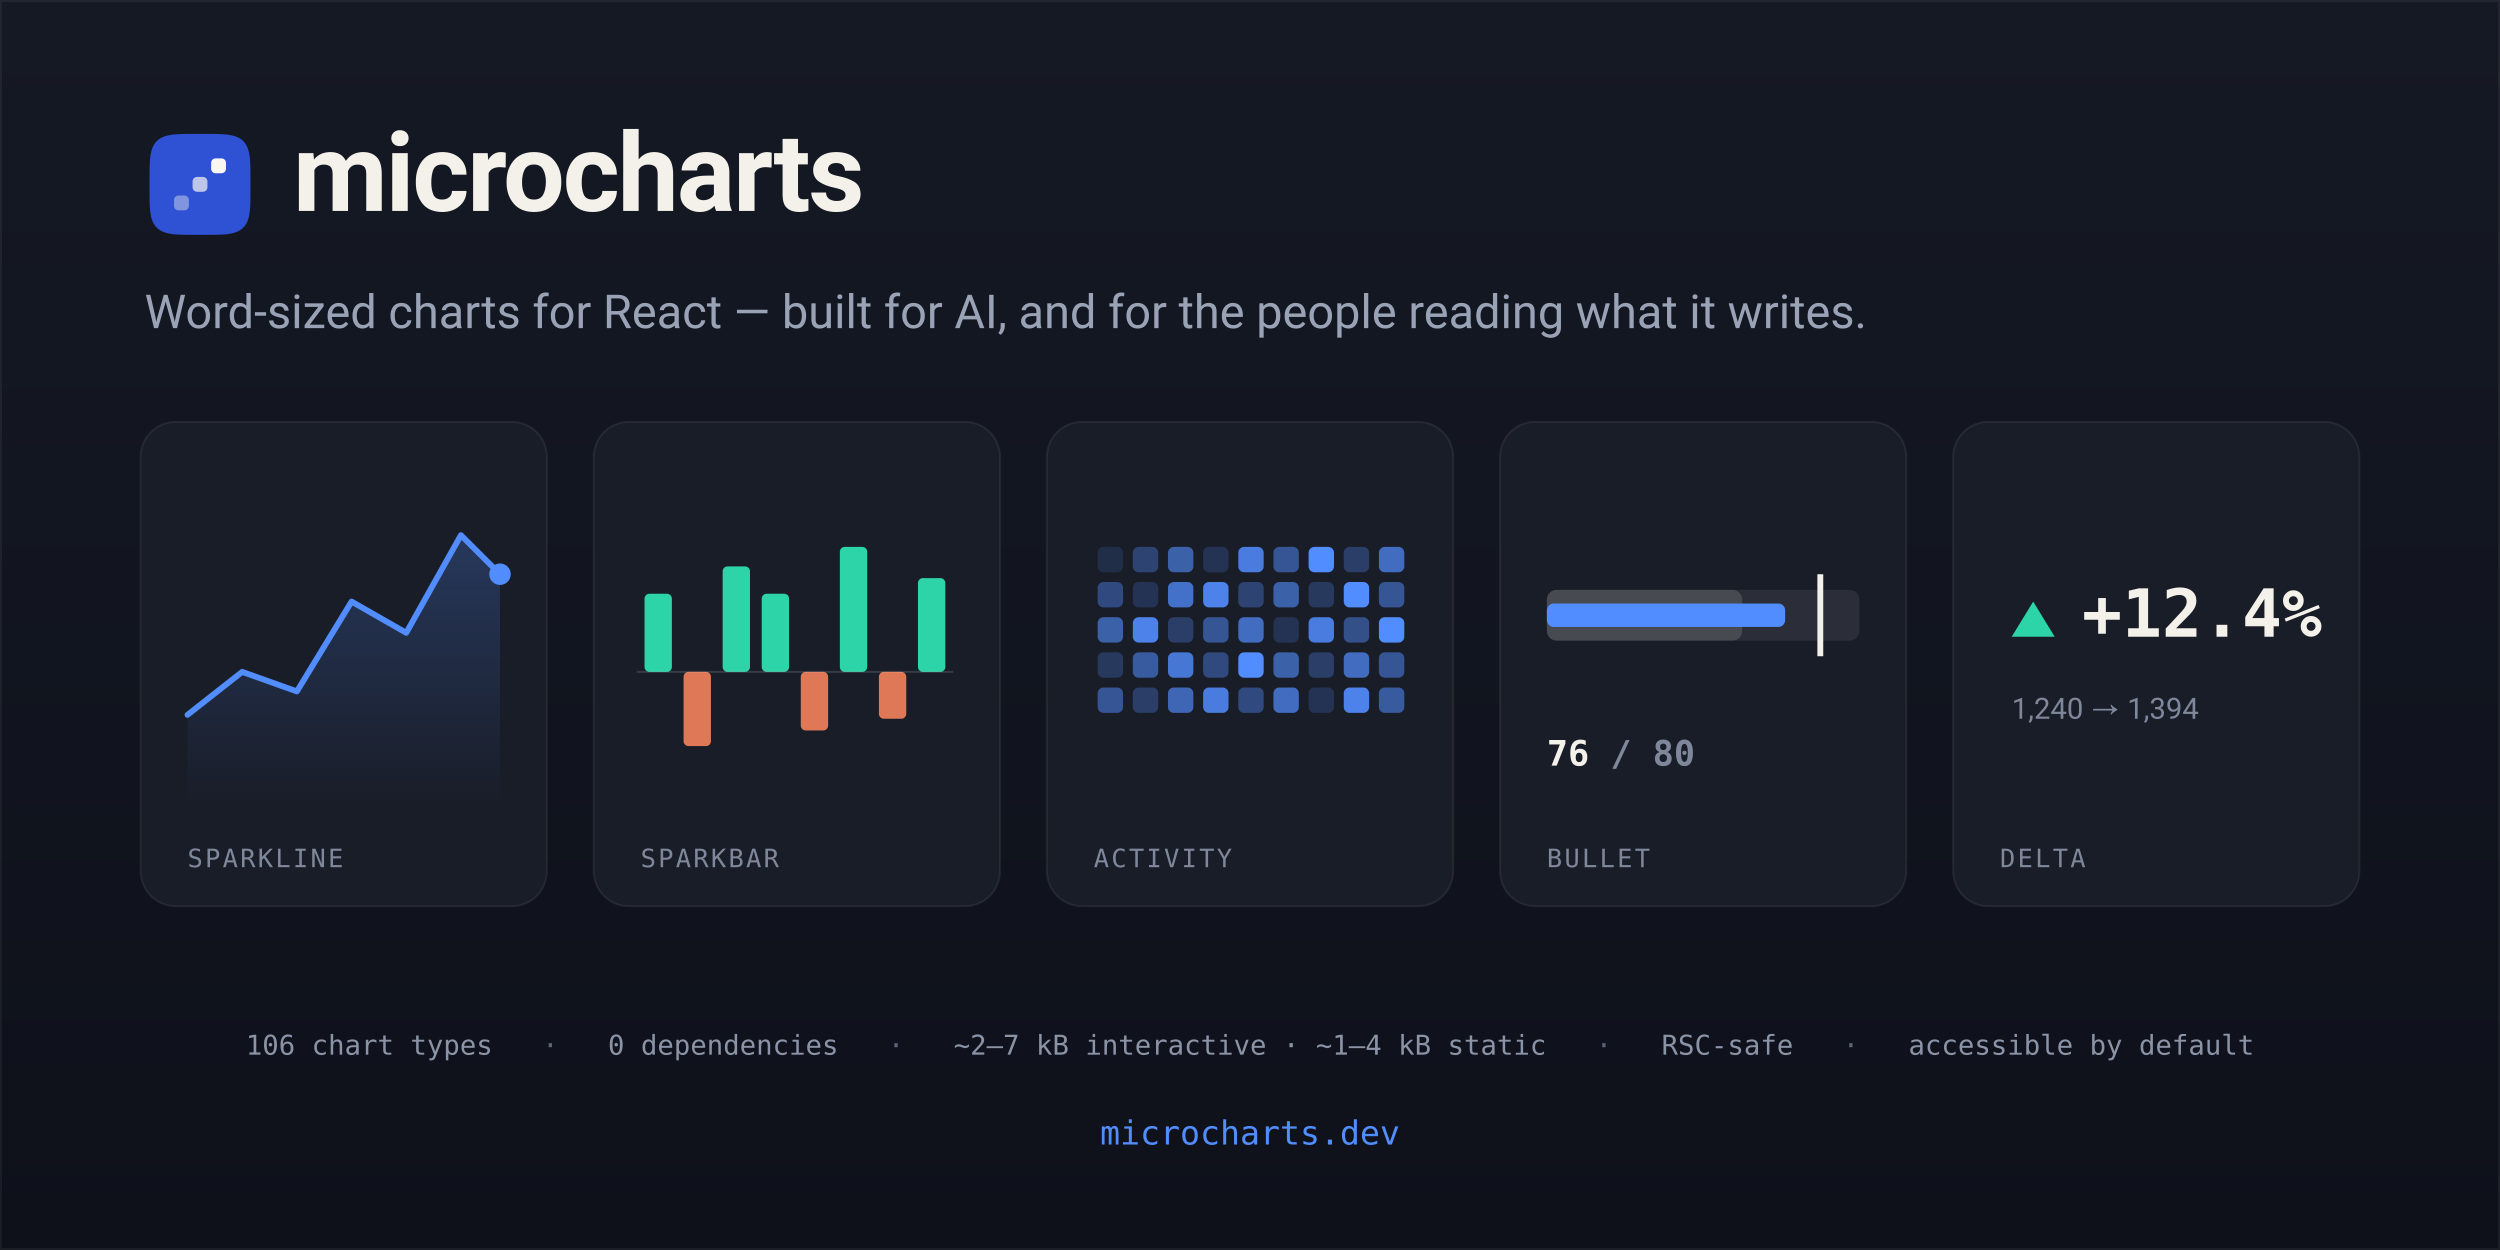
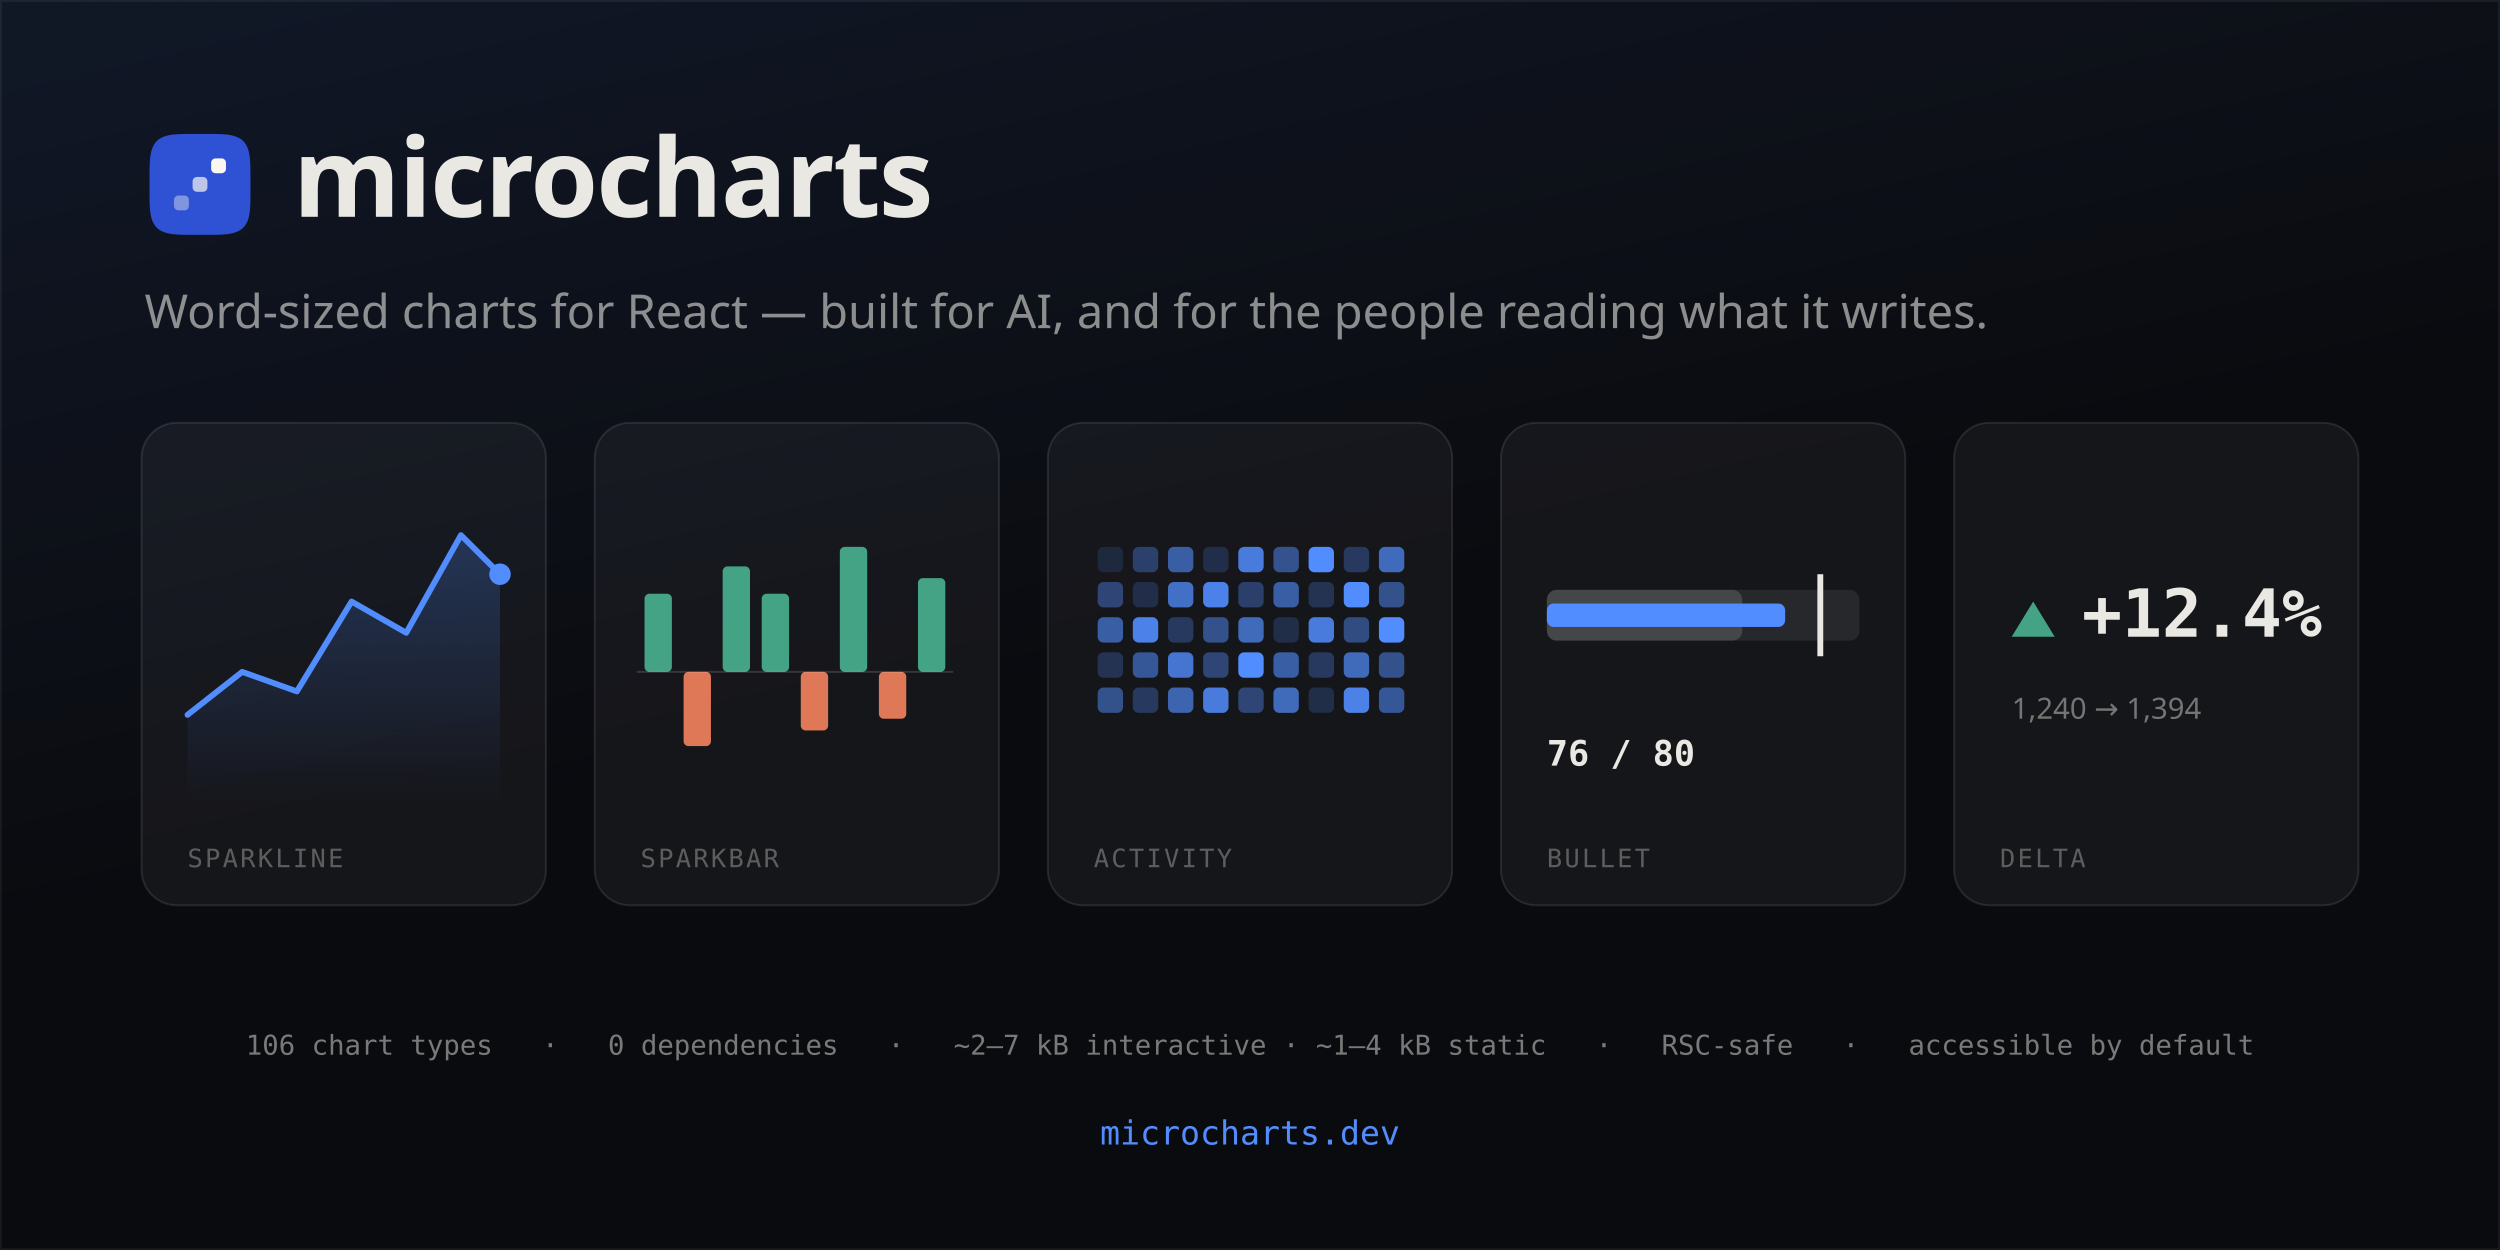
- <svg xmlns="http://www.w3.org/2000/svg" width="1280" height="640" viewBox="0 0 1280 640" fill="none" font-family="ui-sans-serif, -apple-system, Segoe UI, Roboto, Helvetica, Arial, sans-serif">
+ <svg xmlns="http://www.w3.org/2000/svg" width="1280" height="640" viewBox="0 0 1280 640" fill="none" font-family="'Hanken Grotesk', ui-sans-serif, system-ui, sans-serif">
  <defs>
-     <linearGradient id="bg" x1="0" y1="0" x2="0" y2="1">
-       <stop offset="0" stop-color="#151924" />
-       <stop offset="1" stop-color="#0e111a" />
+     <linearGradient id="wash" x1="0.15" y1="0" x2="0.62" y2="1">
+       <stop offset="0" stop-color="#528dff" stop-opacity="0.09" />
+       <stop offset="0.55" stop-color="#528dff" stop-opacity="0" />
    </linearGradient>
    <linearGradient id="spark" x1="0" y1="0" x2="0" y2="1">
      <stop offset="0" stop-color="#528dff" stop-opacity="0.24" />
      <stop offset="1" stop-color="#528dff" stop-opacity="0" />
    </linearGradient>
+     <filter id="grain">
+       <feTurbulence type="fractalNoise" baseFrequency="0.9" numOctaves="4" stitchTiles="stitch" />
+       <feColorMatrix type="saturate" values="0" />
+     </filter>
  </defs>
-   <rect width="1280" height="640" fill="url(#bg)" />
-   <rect x="0.5" y="0.5" width="1279" height="639" fill="none" stroke="#faf7f1" stroke-opacity="0.06" />
+   <rect width="1280" height="640" fill="#0a0b0f" />
+   <rect width="1280" height="640" fill="url(#wash)" />
+   <rect width="1280" height="640" filter="url(#grain)" opacity="0.055" style="mix-blend-mode:overlay" />
+   <rect x="0.5" y="0.5" width="1279" height="639" fill="none" stroke="#ffffff" stroke-opacity="0.06" />
  <g transform="translate(72,64) scale(1.9)">
    <path d="M29.6 16L29.587 20.047L29.548 21.502L29.483 22.578L29.392 23.458L29.274 24.212L29.13 24.874L28.958 25.464L28.758 25.994L28.529 26.473L28.27 26.908L27.981 27.302L27.659 27.659L27.302 27.981L26.908 28.27L26.473 28.529L25.994 28.758L25.464 28.958L24.874 29.13L24.212 29.274L23.458 29.392L22.578 29.483L21.502 29.548L20.047 29.587L16 29.6L11.953 29.587L10.498 29.548L9.422 29.483L8.542 29.392L7.788 29.274L7.126 29.13L6.536 28.958L6.006 28.758L5.527 28.529L5.092 28.27L4.698 27.981L4.341 27.659L4.019 27.302L3.73 26.908L3.471 26.473L3.242 25.994L3.042 25.464L2.87 24.874L2.726 24.212L2.608 23.458L2.517 22.578L2.452 21.502L2.413 20.047L2.4 16L2.413 11.953L2.452 10.498L2.517 9.422L2.608 8.542L2.726 7.788L2.87 7.126L3.042 6.536L3.242 6.006L3.471 5.527L3.73 5.092L4.019 4.698L4.341 4.341L4.698 4.019L5.092 3.73L5.527 3.471L6.006 3.242L6.536 3.042L7.126 2.87L7.788 2.726L8.542 2.608L9.422 2.517L10.498 2.452L11.953 2.413L16 2.4L20.047 2.413L21.502 2.452L22.578 2.517L23.458 2.608L24.212 2.726L24.874 2.87L25.464 3.042L25.994 3.242L26.473 3.471L26.908 3.73L27.302 4.019L27.659 4.341L27.981 4.698L28.27 5.092L28.529 5.527L28.758 6.006L28.958 6.536L29.13 7.126L29.274 7.788L29.392 8.542L29.483 9.422L29.548 10.498L29.587 11.953Z" fill="#2f52d4" />
    <rect x="9" y="19" width="4" height="4" rx="1.2" fill="#faf7f1" opacity="0.4" />
    <rect x="14" y="14" width="4" height="4" rx="1.2" fill="#faf7f1" opacity="0.7" />
    <rect x="19" y="9" width="4" height="4" rx="1.2" fill="#faf7f1" />
  </g>
-   <text x="150" y="108" font-size="56" font-weight="700" letter-spacing="-0.02em" fill="#f4f1ea">microcharts</text>
-   <text x="74" y="168" font-size="24" fill="#9aa3b6">Word-sized charts for React — built for AI, and for the people reading what it writes.</text>
+   <text x="150" y="111" font-family="'Open Runde', ui-sans-serif, system-ui, sans-serif" font-size="56" font-weight="600" letter-spacing="-0.016em" fill="#e9e8e3">microcharts</text>
+   <text x="74" y="168" font-size="24" fill="#e9e8e3" opacity="0.58">Word-sized charts for React — built for AI, and for the people reading what it writes.</text>
  <g>
    <g transform="translate(72,216)">
-       <rect x="0" y="0" width="208" height="248" rx="18" fill="#191d28" stroke="#faf7f1" stroke-opacity="0.07" />
+       <rect x="0.5" y="0.5" width="207" height="247" rx="18" fill="#ffffff" fill-opacity="0.045" stroke="#ffffff" stroke-opacity="0.1" />
      <path d="M24 150 L52 128 L80 138 L108 92 L136 108 L164 58 L184 78 L184 196 L24 196 Z" fill="url(#spark)" />
      <path d="M24 150 L52 128 L80 138 L108 92 L136 108 L164 58 L184 78" fill="none" stroke="#528dff" stroke-width="3" stroke-linecap="round" stroke-linejoin="round" />
      <circle cx="184" cy="78" r="5.5" fill="#528dff" />
-       <text x="24" y="228" font-size="13" letter-spacing="0.09em" fill="#7f889b" font-family="ui-monospace, SFMono-Regular, Menlo, monospace">SPARKLINE</text>
+       <text x="24" y="228" font-size="13" letter-spacing="0.09em" fill="#e9e8e3" opacity="0.34" font-family="'JetBrains Mono', ui-monospace, SFMono-Regular, Menlo, monospace">SPARKLINE</text>
    </g>
    <g transform="translate(304,216)">
-       <rect x="0" y="0" width="208" height="248" rx="18" fill="#191d28" stroke="#faf7f1" stroke-opacity="0.07" />
+       <rect x="0.5" y="0.5" width="207" height="247" rx="18" fill="#ffffff" fill-opacity="0.045" stroke="#ffffff" stroke-opacity="0.1" />
      <g>
-         <rect x="26" y="88" width="14" height="40" rx="2.5" fill="#2dd4a7" />
+         <rect x="26" y="88" width="14" height="40" rx="2.5" fill="#45a385" />
        <rect x="46" y="128" width="14" height="38" rx="2.5" fill="#df7856" />
-         <rect x="66" y="74" width="14" height="54" rx="2.5" fill="#2dd4a7" />
-         <rect x="86" y="88" width="14" height="40" rx="2.5" fill="#2dd4a7" />
+         <rect x="66" y="74" width="14" height="54" rx="2.5" fill="#45a385" />
+         <rect x="86" y="88" width="14" height="40" rx="2.5" fill="#45a385" />
        <rect x="106" y="128" width="14" height="30" rx="2.5" fill="#df7856" />
-         <rect x="126" y="64" width="14" height="64" rx="2.5" fill="#2dd4a7" />
+         <rect x="126" y="64" width="14" height="64" rx="2.5" fill="#45a385" />
        <rect x="146" y="128" width="14" height="24" rx="2.5" fill="#df7856" />
-         <rect x="166" y="80" width="14" height="48" rx="2.5" fill="#2dd4a7" />
-         <line x1="22" y1="128" x2="184" y2="128" stroke="#faf7f1" stroke-opacity="0.14" />
+         <rect x="166" y="80" width="14" height="48" rx="2.5" fill="#45a385" />
+         <line x1="22" y1="128" x2="184" y2="128" stroke="#ffffff" stroke-opacity="0.14" />
      </g>
-       <text x="24" y="228" font-size="13" letter-spacing="0.09em" fill="#7f889b" font-family="ui-monospace, SFMono-Regular, Menlo, monospace">SPARKBAR</text>
+       <text x="24" y="228" font-size="13" letter-spacing="0.09em" fill="#e9e8e3" opacity="0.34" font-family="'JetBrains Mono', ui-monospace, SFMono-Regular, Menlo, monospace">SPARKBAR</text>
    </g>
    <g transform="translate(536,216)">
-       <rect x="0" y="0" width="208" height="248" rx="18" fill="#191d28" stroke="#faf7f1" stroke-opacity="0.07" />
+       <rect x="0.5" y="0.5" width="207" height="247" rx="18" fill="#ffffff" fill-opacity="0.045" stroke="#ffffff" stroke-opacity="0.1" />
      <g transform="translate(26,64)" fill="#528dff">
        <rect x="0" y="0" width="13" height="13" rx="3" opacity="0.15" />
        <rect x="18" y="0" width="13" height="13" rx="3" opacity="0.35" />
        <rect x="36" y="0" width="13" height="13" rx="3" opacity="0.6" />
        <rect x="54" y="0" width="13" height="13" rx="3" opacity="0.2" />
        <rect x="72" y="0" width="13" height="13" rx="3" opacity="0.85" />
        <rect x="90" y="0" width="13" height="13" rx="3" opacity="0.5" />
        <rect x="108" y="0" width="13" height="13" rx="3" opacity="1" />
        <rect x="126" y="0" width="13" height="13" rx="3" opacity="0.3" />
        <rect x="144" y="0" width="13" height="13" rx="3" opacity="0.7" />
        <rect x="0" y="18" width="13" height="13" rx="3" opacity="0.4" />
        <rect x="18" y="18" width="13" height="13" rx="3" opacity="0.2" />
        <rect x="36" y="18" width="13" height="13" rx="3" opacity="0.75" />
        <rect x="54" y="18" width="13" height="13" rx="3" opacity="0.9" />
        <rect x="72" y="18" width="13" height="13" rx="3" opacity="0.35" />
        <rect x="90" y="18" width="13" height="13" rx="3" opacity="0.6" />
        <rect x="108" y="18" width="13" height="13" rx="3" opacity="0.25" />
        <rect x="126" y="18" width="13" height="13" rx="3" opacity="1" />
        <rect x="144" y="18" width="13" height="13" rx="3" opacity="0.5" />
        <rect x="0" y="36" width="13" height="13" rx="3" opacity="0.6" />
        <rect x="18" y="36" width="13" height="13" rx="3" opacity="0.9" />
        <rect x="36" y="36" width="13" height="13" rx="3" opacity="0.3" />
        <rect x="54" y="36" width="13" height="13" rx="3" opacity="0.5" />
        <rect x="72" y="36" width="13" height="13" rx="3" opacity="0.7" />
        <rect x="90" y="36" width="13" height="13" rx="3" opacity="0.2" />
        <rect x="108" y="36" width="13" height="13" rx="3" opacity="0.85" />
        <rect x="126" y="36" width="13" height="13" rx="3" opacity="0.45" />
        <rect x="144" y="36" width="13" height="13" rx="3" opacity="1" />
        <rect x="0" y="54" width="13" height="13" rx="3" opacity="0.25" />
        <rect x="18" y="54" width="13" height="13" rx="3" opacity="0.55" />
        <rect x="36" y="54" width="13" height="13" rx="3" opacity="0.8" />
        <rect x="54" y="54" width="13" height="13" rx="3" opacity="0.4" />
        <rect x="72" y="54" width="13" height="13" rx="3" opacity="1" />
        <rect x="90" y="54" width="13" height="13" rx="3" opacity="0.6" />
        <rect x="108" y="54" width="13" height="13" rx="3" opacity="0.3" />
        <rect x="126" y="54" width="13" height="13" rx="3" opacity="0.7" />
        <rect x="144" y="54" width="13" height="13" rx="3" opacity="0.5" />
        <rect x="0" y="72" width="13" height="13" rx="3" opacity="0.5" />
        <rect x="18" y="72" width="13" height="13" rx="3" opacity="0.3" />
        <rect x="36" y="72" width="13" height="13" rx="3" opacity="0.65" />
        <rect x="54" y="72" width="13" height="13" rx="3" opacity="0.85" />
        <rect x="72" y="72" width="13" height="13" rx="3" opacity="0.4" />
        <rect x="90" y="72" width="13" height="13" rx="3" opacity="0.7" />
        <rect x="108" y="72" width="13" height="13" rx="3" opacity="0.2" />
        <rect x="126" y="72" width="13" height="13" rx="3" opacity="0.9" />
        <rect x="144" y="72" width="13" height="13" rx="3" opacity="0.55" />
      </g>
-       <text x="24" y="228" font-size="13" letter-spacing="0.09em" fill="#7f889b" font-family="ui-monospace, SFMono-Regular, Menlo, monospace">ACTIVITY</text>
+       <text x="24" y="228" font-size="13" letter-spacing="0.09em" fill="#e9e8e3" opacity="0.34" font-family="'JetBrains Mono', ui-monospace, SFMono-Regular, Menlo, monospace">ACTIVITY</text>
    </g>
    <g transform="translate(768,216)">
-       <rect x="0" y="0" width="208" height="248" rx="18" fill="#191d28" stroke="#faf7f1" stroke-opacity="0.07" />
+       <rect x="0.5" y="0.5" width="207" height="247" rx="18" fill="#ffffff" fill-opacity="0.045" stroke="#ffffff" stroke-opacity="0.1" />
      <g transform="translate(24,86)">
-         <rect x="0" y="0" width="160" height="26" rx="5" fill="#faf7f1" opacity="0.08" />
-         <rect x="0" y="0" width="100" height="26" rx="5" fill="#faf7f1" opacity="0.14" />
+         <rect x="0" y="0" width="160" height="26" rx="5" fill="#ffffff" opacity="0.08" />
+         <rect x="0" y="0" width="100" height="26" rx="5" fill="#ffffff" opacity="0.14" />
        <rect x="0" y="7" width="122" height="12" rx="3.5" fill="#528dff" />
-         <line x1="140" y1="-8" x2="140" y2="34" stroke="#f4f1ea" stroke-width="3" />
+         <line x1="140" y1="-8" x2="140" y2="34" stroke="#e9e8e3" stroke-width="3" />
      </g>
-       <text x="24" y="176" xml:space="preserve" font-size="18" font-weight="600" fill="#f4f1ea" font-family="ui-monospace, SFMono-Regular, Menlo, monospace">76<tspan fill="#7f889b"> / 80</tspan>
+       <text x="24" y="176" xml:space="preserve" font-size="18" font-weight="600" fill="#e9e8e3" font-family="'JetBrains Mono', ui-monospace, SFMono-Regular, Menlo, monospace">76<tspan opacity="0.45"> / 80</tspan>
      </text>
-       <text x="24" y="228" font-size="13" letter-spacing="0.09em" fill="#7f889b" font-family="ui-monospace, SFMono-Regular, Menlo, monospace">BULLET</text>
+       <text x="24" y="228" font-size="13" letter-spacing="0.09em" fill="#e9e8e3" opacity="0.34" font-family="'JetBrains Mono', ui-monospace, SFMono-Regular, Menlo, monospace">BULLET</text>
    </g>
    <g transform="translate(1000,216)">
-       <rect x="0" y="0" width="208" height="248" rx="18" fill="#191d28" stroke="#faf7f1" stroke-opacity="0.07" />
+       <rect x="0.5" y="0.5" width="207" height="247" rx="18" fill="#ffffff" fill-opacity="0.045" stroke="#ffffff" stroke-opacity="0.1" />
      <g transform="translate(30,92)">
-         <path d="M11 0 L22 18 L0 18 Z" fill="#2dd4a7" />
-         <text x="36" y="18" font-size="34" font-weight="700" fill="#f4f1ea" font-family="ui-monospace, SFMono-Regular, Menlo, monospace">+12.4%</text>
+         <path d="M11 0 L22 18 L0 18 Z" fill="#45a385" />
+         <text x="36" y="18" font-size="34" font-weight="600" fill="#e9e8e3" font-family="'JetBrains Mono', ui-monospace, SFMono-Regular, Menlo, monospace">+12.4%</text>
      </g>
-       <text x="30" y="152" font-size="15" fill="#7f889b">1,240 → 1,394</text>
-       <text x="24" y="228" font-size="13" letter-spacing="0.09em" fill="#7f889b" font-family="ui-monospace, SFMono-Regular, Menlo, monospace">DELTA</text>
+       <text x="30" y="152" font-size="15" fill="#e9e8e3" opacity="0.45">1,240 → 1,394</text>
+       <text x="24" y="228" font-size="13" letter-spacing="0.09em" fill="#e9e8e3" opacity="0.34" font-family="'JetBrains Mono', ui-monospace, SFMono-Regular, Menlo, monospace">DELTA</text>
    </g>
  </g>
-   <text x="640" y="540" text-anchor="middle" xml:space="preserve" font-size="14" fill="#8b93a6" font-family="ui-monospace, SFMono-Regular, Menlo, monospace">106 chart types<tspan fill="#5b6377">   ·   </tspan>0 dependencies<tspan fill="#5b6377">   ·   </tspan>~2–7 kB interactive · ~1–4 kB static<tspan fill="#5b6377">   ·   </tspan>RSC-safe<tspan fill="#5b6377">   ·   </tspan>accessible by default</text>
-   <text x="640" y="586" text-anchor="middle" font-size="17" fill="#528dff" font-family="ui-monospace, SFMono-Regular, Menlo, monospace">microcharts.dev</text>
+   <text x="640" y="540" text-anchor="middle" xml:space="preserve" font-size="14" fill="#e9e8e3" opacity="0.5" font-family="'JetBrains Mono', ui-monospace, SFMono-Regular, Menlo, monospace">106 chart types<tspan opacity="0.55">   ·   </tspan>0 dependencies<tspan opacity="0.55">   ·   </tspan>~2–7 kB interactive · ~1–4 kB static<tspan opacity="0.55">   ·   </tspan>RSC-safe<tspan opacity="0.55">   ·   </tspan>accessible by default</text>
+   <text x="640" y="586" text-anchor="middle" font-size="17" fill="#528dff" font-family="'JetBrains Mono', ui-monospace, SFMono-Regular, Menlo, monospace">microcharts.dev</text>
</svg>
